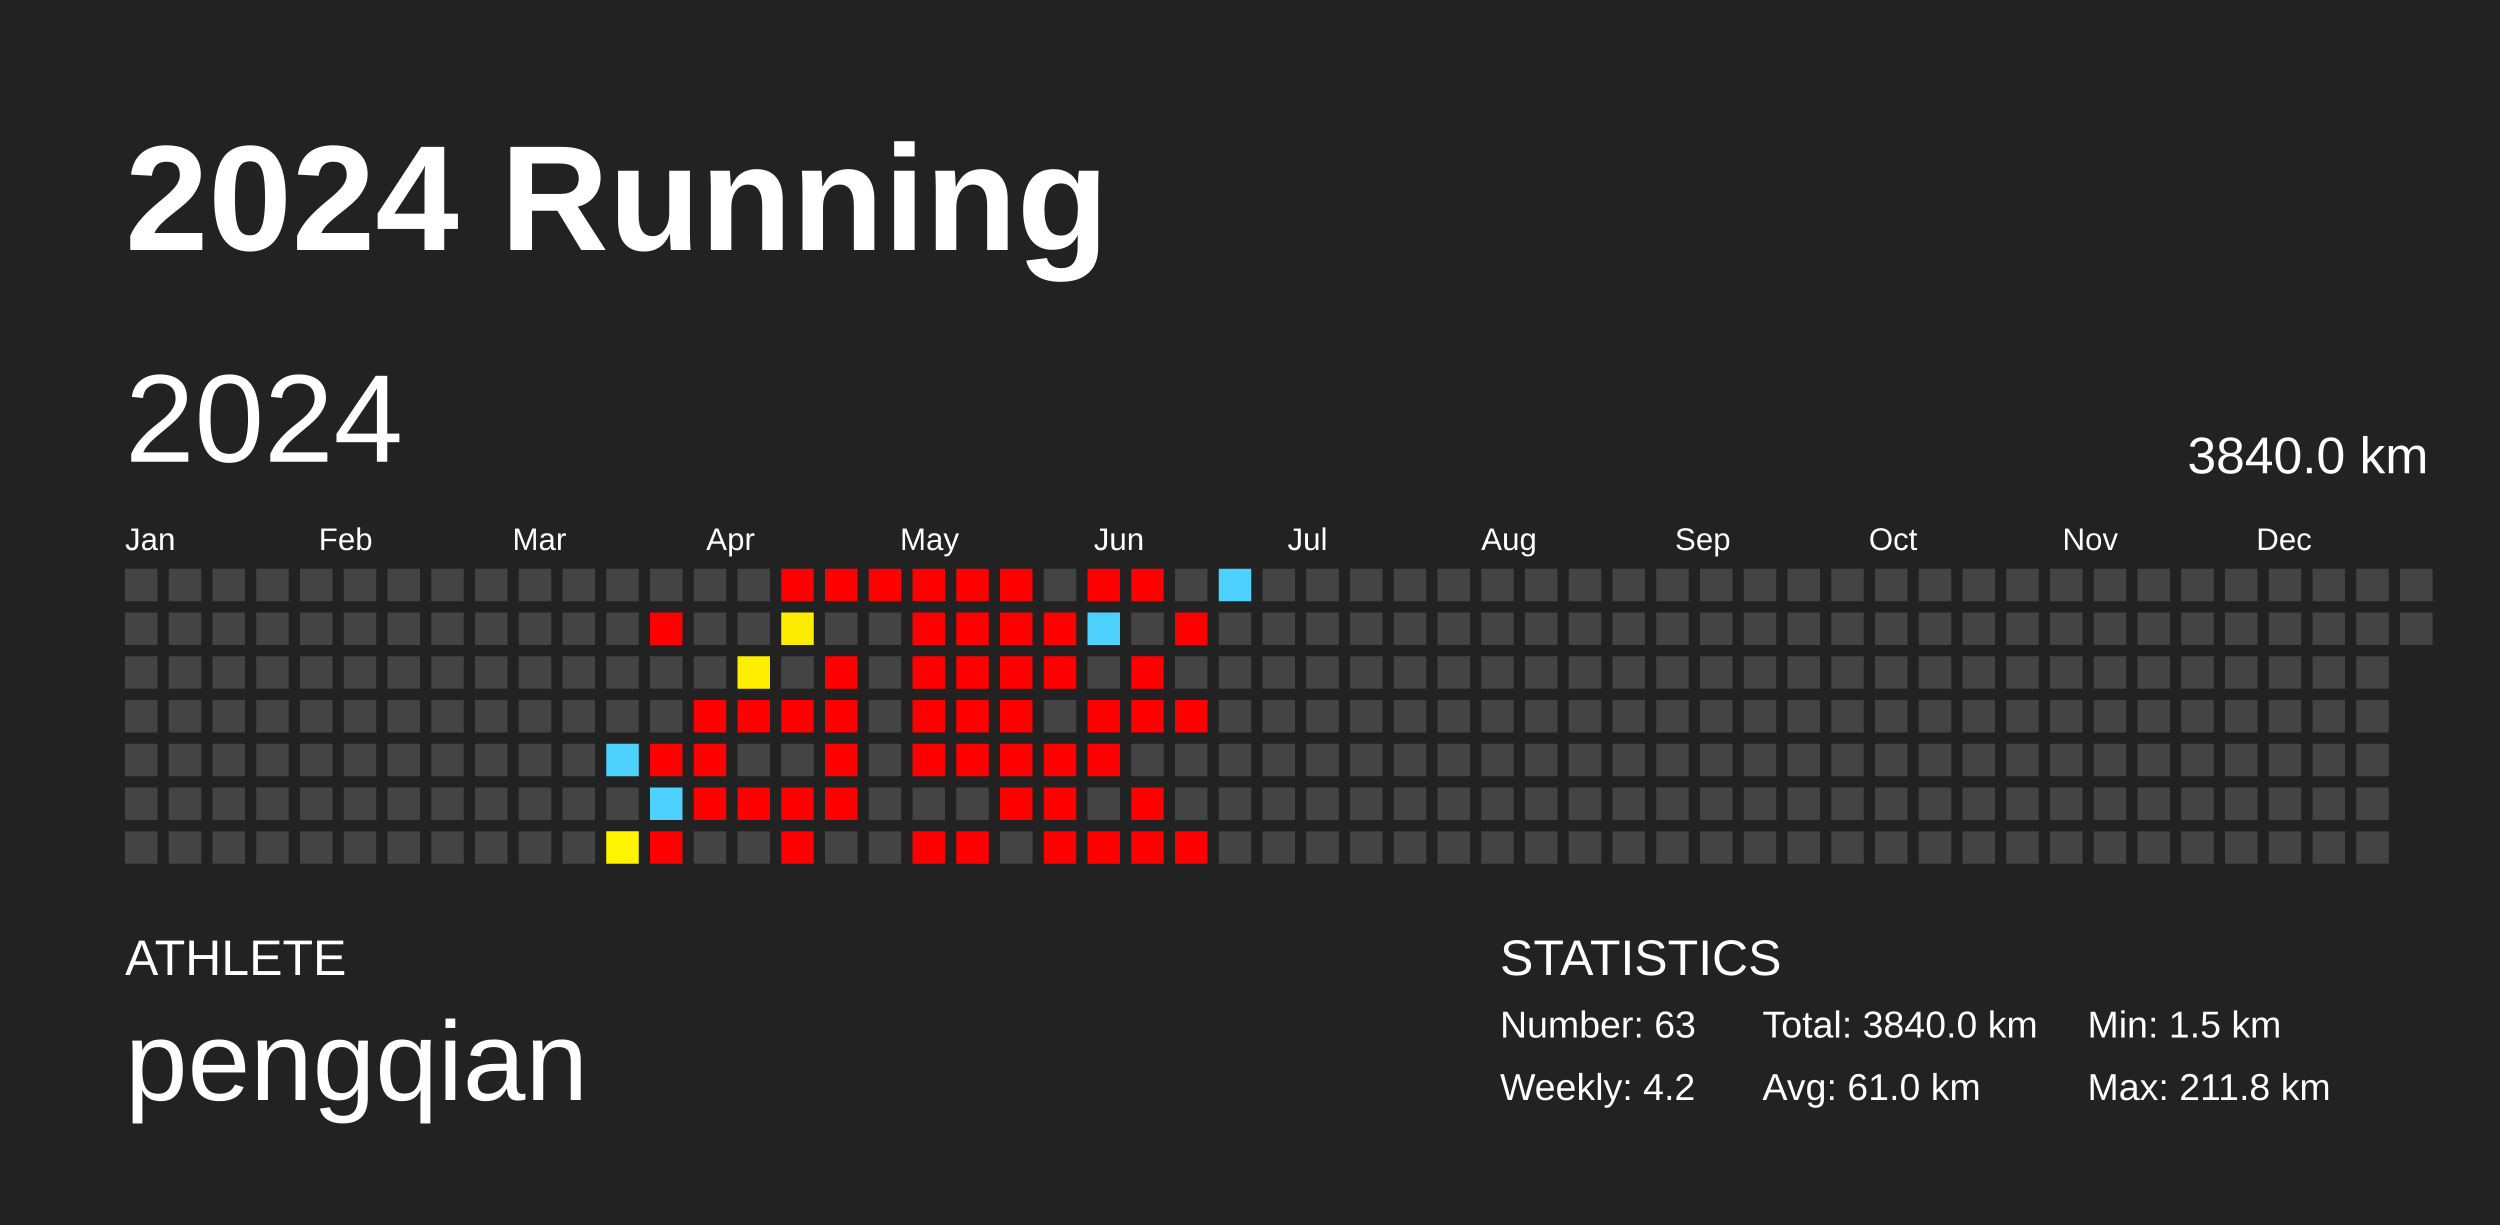
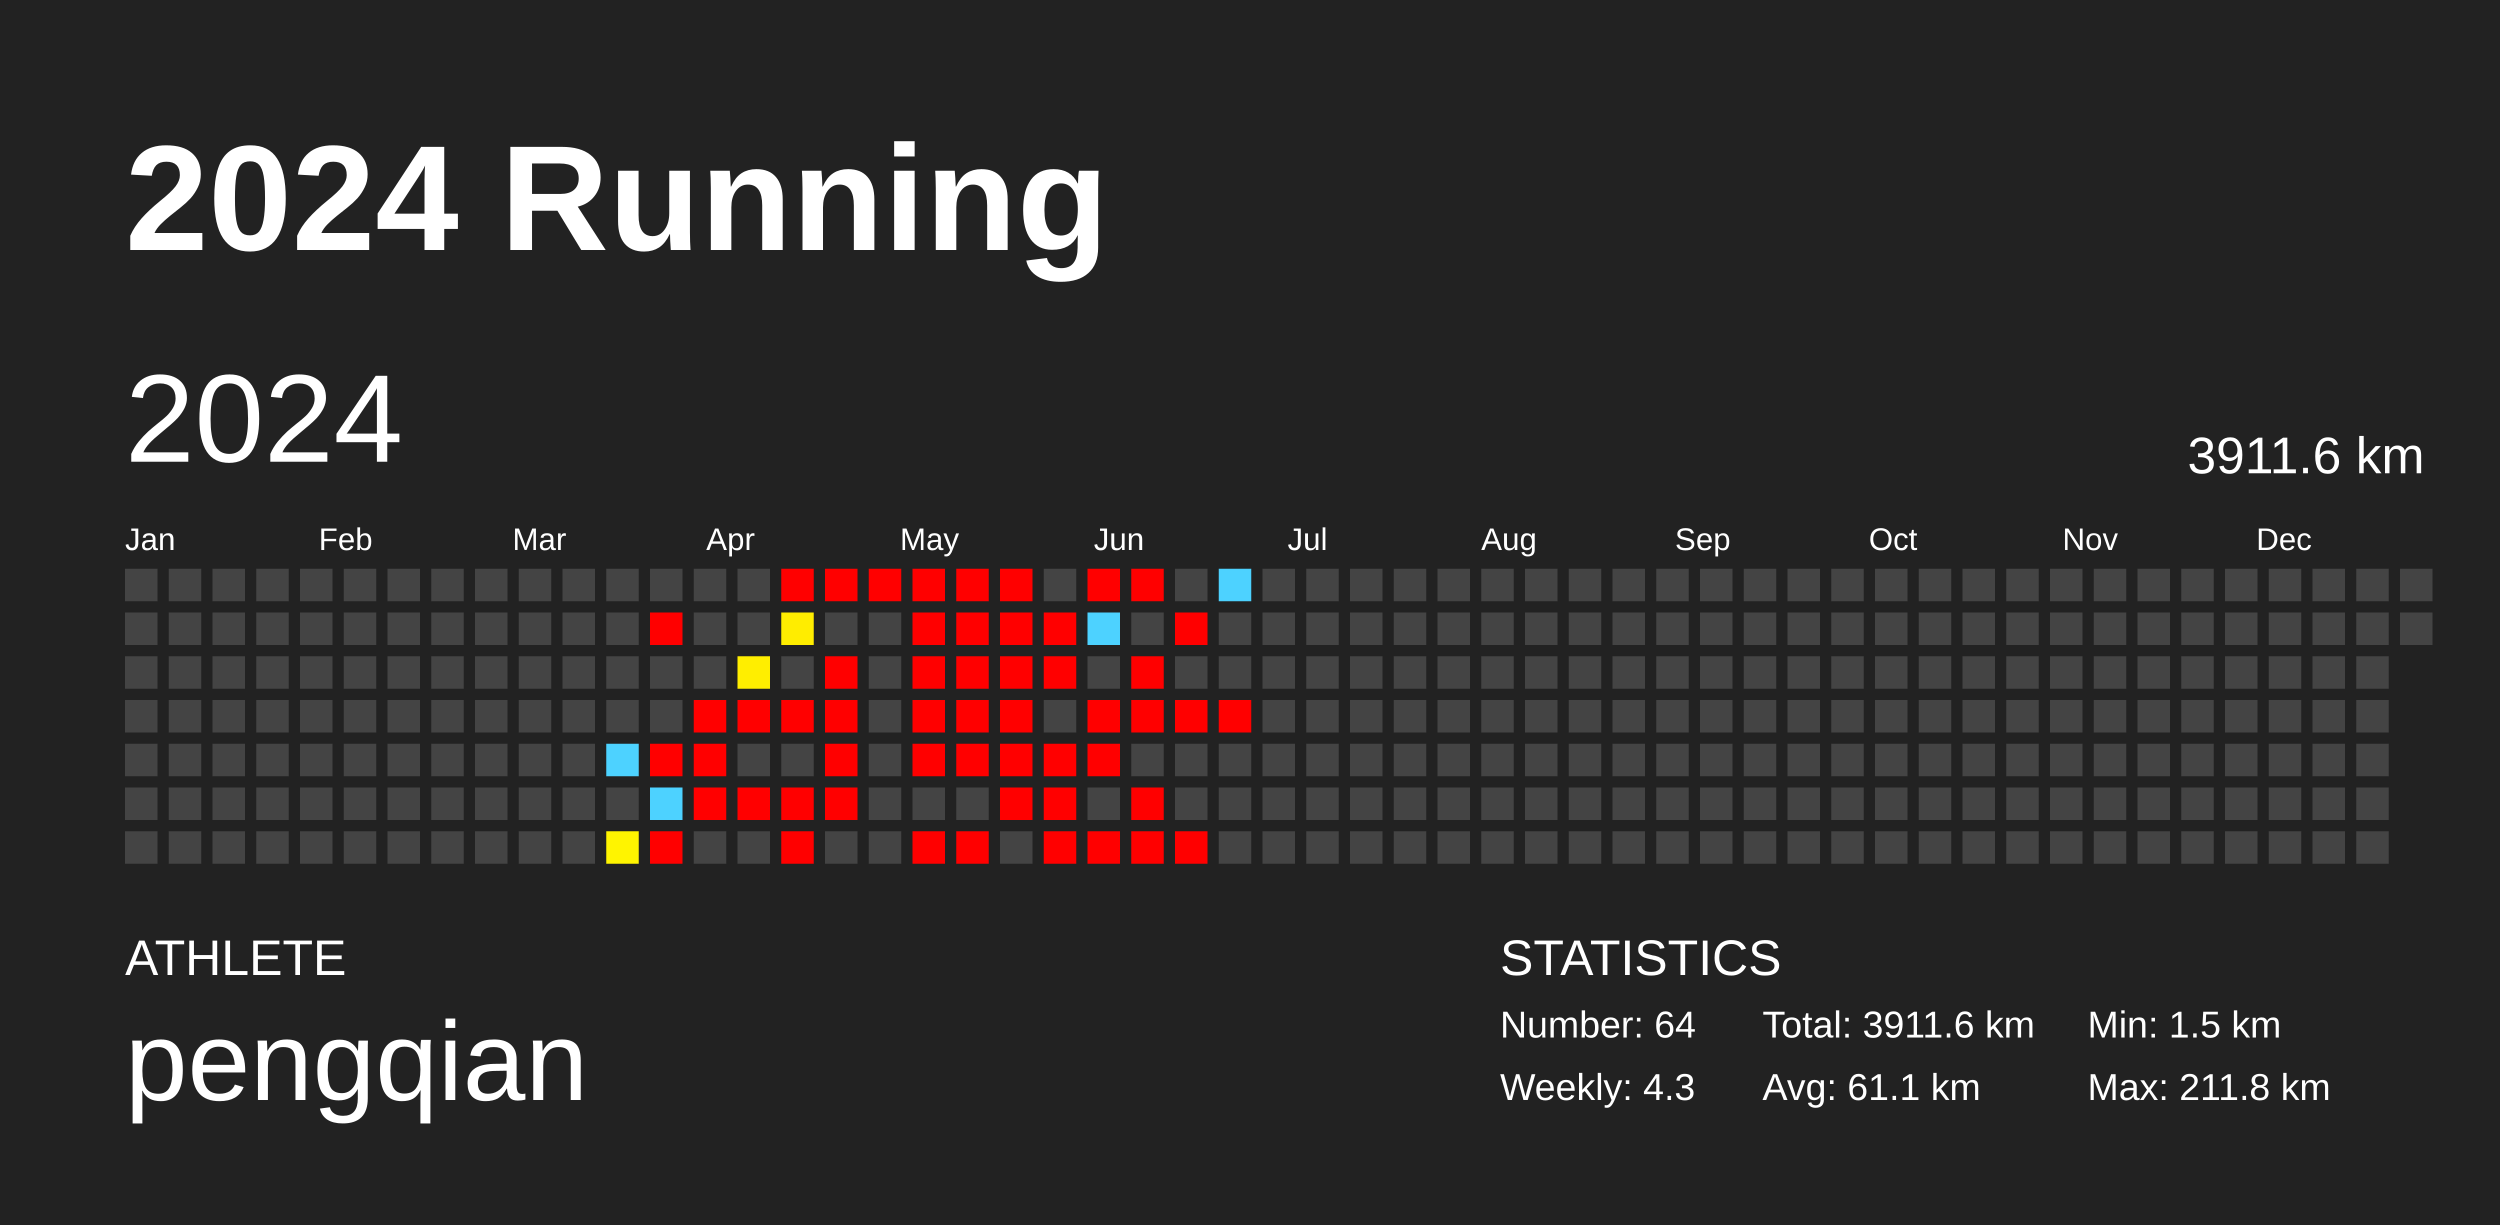
<svg xmlns="http://www.w3.org/2000/svg" baseProfile="full" height="98mm" version="1.1" viewBox="0,0,200,98" width="200mm">
  <defs />
  <rect fill="#222222" height="98" width="200" x="0" y="0" />
  <text fill="#FFFFFF" style="font-size:12px; font-family:Arial; font-weight:bold;" x="10" y="20">2024 Running</text>
  <text fill="#FFFFFF" style="font-size:4px; font-family:Arial" x="10" y="78">ATHLETE</text>
  <text fill="#FFFFFF" style="font-size:9px; font-family:Arial" x="10" y="88">pengqian</text>
  <text fill="#FFFFFF" style="font-size:4px; font-family:Arial" x="120" y="78">STATISTICS</text>
-   <text fill="#FFFFFF" style="font-size:3px; font-family:Arial" x="120" y="83">Number: 63</text>
-   <text fill="#FFFFFF" style="font-size:3px; font-family:Arial" x="120" y="88">Weekly: 4.2</text>
-   <text fill="#FFFFFF" style="font-size:3px; font-family:Arial" x="141" y="83">Total: 3840.0 km</text>
-   <text fill="#FFFFFF" style="font-size:3px; font-family:Arial" x="141" y="88">Avg: 61.0 km</text>
+   <text fill="#FFFFFF" style="font-size:3px; font-family:Arial" x="120" y="83">Number: 64</text>
+   <text fill="#FFFFFF" style="font-size:3px; font-family:Arial" x="120" y="88">Weekly: 4.3</text>
+   <text fill="#FFFFFF" style="font-size:3px; font-family:Arial" x="141" y="83">Total: 3911.6 km</text>
+   <text fill="#FFFFFF" style="font-size:3px; font-family:Arial" x="141" y="88">Avg: 61.1 km</text>
  <text fill="#FFFFFF" style="font-size:3px; font-family:Arial" x="167" y="83">Min: 1.5 km</text>
  <text fill="#FFFFFF" style="font-size:3px; font-family:Arial" x="167" y="88">Max: 211.8 km</text>
  <text dominant-baseline="hanging" fill="#FFFFFF" style="font-size:10.0px; font-family:Arial;" x="10" y="30">2024</text>
-   <text dominant-baseline="hanging" fill="#FFFFFF" style="font-size:4.125px; font-family:Arial;" x="175" y="35">3840.0 km</text>
+   <text dominant-baseline="hanging" fill="#FFFFFF" style="font-size:4.125px; font-family:Arial;" x="175" y="35">3911.6 km</text>
  <text fill="#FFFFFF" style="font-size:2.5px; font-family:Arial" x="10.0" y="44">Jan</text>
  <text fill="#FFFFFF" style="font-size:2.5px; font-family:Arial" x="25.5" y="44">Feb</text>
  <text fill="#FFFFFF" style="font-size:2.5px; font-family:Arial" x="41.0" y="44">Mar</text>
  <text fill="#FFFFFF" style="font-size:2.5px; font-family:Arial" x="56.5" y="44">Apr</text>
  <text fill="#FFFFFF" style="font-size:2.5px; font-family:Arial" x="72.0" y="44">May</text>
  <text fill="#FFFFFF" style="font-size:2.5px; font-family:Arial" x="87.5" y="44">Jun</text>
  <text fill="#FFFFFF" style="font-size:2.5px; font-family:Arial" x="103.0" y="44">Jul</text>
  <text fill="#FFFFFF" style="font-size:2.5px; font-family:Arial" x="118.5" y="44">Aug</text>
  <text fill="#FFFFFF" style="font-size:2.5px; font-family:Arial" x="134.0" y="44">Sep</text>
  <text fill="#FFFFFF" style="font-size:2.5px; font-family:Arial" x="149.5" y="44">Oct</text>
  <text fill="#FFFFFF" style="font-size:2.5px; font-family:Arial" x="165.0" y="44">Nov</text>
  <text fill="#FFFFFF" style="font-size:2.5px; font-family:Arial" x="180.5" y="44">Dec</text>
  <rect fill="#444444" height="2.6" width="2.6" x="10.0" y="45.5" />
  <rect fill="#444444" height="2.6" width="2.6" x="10.0" y="49.0" />
  <rect fill="#444444" height="2.6" width="2.6" x="10.0" y="52.5" />
  <rect fill="#444444" height="2.6" width="2.6" x="10.0" y="56.0" />
  <rect fill="#444444" height="2.6" width="2.6" x="10.0" y="59.5" />
  <rect fill="#444444" height="2.6" width="2.6" x="10.0" y="63.0" />
  <rect fill="#444444" height="2.6" width="2.6" x="10.0" y="66.5" />
  <rect fill="#444444" height="2.6" width="2.6" x="13.5" y="45.5" />
  <rect fill="#444444" height="2.6" width="2.6" x="13.5" y="49.0" />
  <rect fill="#444444" height="2.6" width="2.6" x="13.5" y="52.5" />
  <rect fill="#444444" height="2.6" width="2.6" x="13.5" y="56.0" />
  <rect fill="#444444" height="2.6" width="2.6" x="13.5" y="59.5" />
  <rect fill="#444444" height="2.6" width="2.6" x="13.5" y="63.0" />
  <rect fill="#444444" height="2.6" width="2.6" x="13.5" y="66.5" />
  <rect fill="#444444" height="2.6" width="2.6" x="17.0" y="45.5" />
  <rect fill="#444444" height="2.6" width="2.6" x="17.0" y="49.0" />
  <rect fill="#444444" height="2.6" width="2.6" x="17.0" y="52.5" />
  <rect fill="#444444" height="2.6" width="2.6" x="17.0" y="56.0" />
  <rect fill="#444444" height="2.6" width="2.6" x="17.0" y="59.5" />
  <rect fill="#444444" height="2.6" width="2.6" x="17.0" y="63.0" />
  <rect fill="#444444" height="2.6" width="2.6" x="17.0" y="66.5" />
  <rect fill="#444444" height="2.6" width="2.6" x="20.5" y="45.5" />
  <rect fill="#444444" height="2.6" width="2.6" x="20.5" y="49.0" />
  <rect fill="#444444" height="2.6" width="2.6" x="20.5" y="52.5" />
  <rect fill="#444444" height="2.6" width="2.6" x="20.5" y="56.0" />
  <rect fill="#444444" height="2.6" width="2.6" x="20.5" y="59.5" />
  <rect fill="#444444" height="2.6" width="2.6" x="20.5" y="63.0" />
  <rect fill="#444444" height="2.6" width="2.6" x="20.5" y="66.5" />
  <rect fill="#444444" height="2.6" width="2.6" x="24.0" y="45.5" />
  <rect fill="#444444" height="2.6" width="2.6" x="24.0" y="49.0" />
  <rect fill="#444444" height="2.6" width="2.6" x="24.0" y="52.5" />
  <rect fill="#444444" height="2.6" width="2.6" x="24.0" y="56.0" />
  <rect fill="#444444" height="2.6" width="2.6" x="24.0" y="59.5" />
  <rect fill="#444444" height="2.6" width="2.6" x="24.0" y="63.0" />
  <rect fill="#444444" height="2.6" width="2.6" x="24.0" y="66.5" />
  <rect fill="#444444" height="2.6" width="2.6" x="27.5" y="45.5" />
  <rect fill="#444444" height="2.6" width="2.6" x="27.5" y="49.0" />
  <rect fill="#444444" height="2.6" width="2.6" x="27.5" y="52.5" />
  <rect fill="#444444" height="2.6" width="2.6" x="27.5" y="56.0" />
  <rect fill="#444444" height="2.6" width="2.6" x="27.5" y="59.5" />
  <rect fill="#444444" height="2.6" width="2.6" x="27.5" y="63.0" />
  <rect fill="#444444" height="2.6" width="2.6" x="27.5" y="66.5" />
  <rect fill="#444444" height="2.6" width="2.6" x="31.0" y="45.5" />
  <rect fill="#444444" height="2.6" width="2.6" x="31.0" y="49.0" />
  <rect fill="#444444" height="2.6" width="2.6" x="31.0" y="52.5" />
  <rect fill="#444444" height="2.6" width="2.6" x="31.0" y="56.0" />
  <rect fill="#444444" height="2.6" width="2.6" x="31.0" y="59.5" />
  <rect fill="#444444" height="2.6" width="2.6" x="31.0" y="63.0" />
  <rect fill="#444444" height="2.6" width="2.6" x="31.0" y="66.5" />
  <rect fill="#444444" height="2.6" width="2.6" x="34.5" y="45.5" />
  <rect fill="#444444" height="2.6" width="2.6" x="34.5" y="49.0" />
  <rect fill="#444444" height="2.6" width="2.6" x="34.5" y="52.5" />
  <rect fill="#444444" height="2.6" width="2.6" x="34.5" y="56.0" />
  <rect fill="#444444" height="2.6" width="2.6" x="34.5" y="59.5" />
  <rect fill="#444444" height="2.6" width="2.6" x="34.5" y="63.0" />
  <rect fill="#444444" height="2.6" width="2.6" x="34.5" y="66.5" />
  <rect fill="#444444" height="2.6" width="2.6" x="38.0" y="45.5" />
  <rect fill="#444444" height="2.6" width="2.6" x="38.0" y="49.0" />
  <rect fill="#444444" height="2.6" width="2.6" x="38.0" y="52.5" />
  <rect fill="#444444" height="2.6" width="2.6" x="38.0" y="56.0" />
  <rect fill="#444444" height="2.6" width="2.6" x="38.0" y="59.5" />
  <rect fill="#444444" height="2.6" width="2.6" x="38.0" y="63.0" />
  <rect fill="#444444" height="2.6" width="2.6" x="38.0" y="66.5" />
  <rect fill="#444444" height="2.6" width="2.6" x="41.5" y="45.5" />
  <rect fill="#444444" height="2.6" width="2.6" x="41.5" y="49.0" />
  <rect fill="#444444" height="2.6" width="2.6" x="41.5" y="52.5" />
  <rect fill="#444444" height="2.6" width="2.6" x="41.5" y="56.0" />
  <rect fill="#444444" height="2.6" width="2.6" x="41.5" y="59.5" />
  <rect fill="#444444" height="2.6" width="2.6" x="41.5" y="63.0" />
  <rect fill="#444444" height="2.6" width="2.6" x="41.5" y="66.5" />
  <rect fill="#444444" height="2.6" width="2.6" x="45.0" y="45.5" />
  <rect fill="#444444" height="2.6" width="2.6" x="45.0" y="49.0" />
  <rect fill="#444444" height="2.6" width="2.6" x="45.0" y="52.5" />
  <rect fill="#444444" height="2.6" width="2.6" x="45.0" y="56.0" />
  <rect fill="#444444" height="2.6" width="2.6" x="45.0" y="59.5" />
  <rect fill="#444444" height="2.6" width="2.6" x="45.0" y="63.0" />
  <rect fill="#444444" height="2.6" width="2.6" x="45.0" y="66.5" />
  <rect fill="#444444" height="2.6" width="2.6" x="48.5" y="45.5" />
  <rect fill="#444444" height="2.6" width="2.6" x="48.5" y="49.0" />
  <rect fill="#444444" height="2.6" width="2.6" x="48.5" y="52.5" />
  <rect fill="#444444" height="2.6" width="2.6" x="48.5" y="56.0" />
  <rect fill="#4dd2ff" height="2.6" width="2.6" x="48.5" y="59.5" />
  <rect fill="#444444" height="2.6" width="2.6" x="48.5" y="63.0" />
  <rect fill="#fff400" height="2.6" width="2.6" x="48.5" y="66.5" />
  <rect fill="#444444" height="2.6" width="2.6" x="52.0" y="45.5" />
  <rect fill="red" height="2.6" width="2.6" x="52.0" y="49.0" />
  <rect fill="#444444" height="2.6" width="2.6" x="52.0" y="52.5" />
  <rect fill="#444444" height="2.6" width="2.6" x="52.0" y="56.0" />
  <rect fill="red" height="2.6" width="2.6" x="52.0" y="59.5" />
  <rect fill="#4dd2ff" height="2.6" width="2.6" x="52.0" y="63.0" />
  <rect fill="red" height="2.6" width="2.6" x="52.0" y="66.5" />
  <rect fill="#444444" height="2.6" width="2.6" x="55.5" y="45.5" />
  <rect fill="#444444" height="2.6" width="2.6" x="55.5" y="49.0" />
  <rect fill="#444444" height="2.6" width="2.6" x="55.5" y="52.5" />
  <rect fill="red" height="2.6" width="2.6" x="55.5" y="56.0" />
  <rect fill="red" height="2.6" width="2.6" x="55.5" y="59.5" />
  <rect fill="red" height="2.6" width="2.6" x="55.5" y="63.0" />
  <rect fill="#444444" height="2.6" width="2.6" x="55.5" y="66.5" />
  <rect fill="#444444" height="2.6" width="2.6" x="59.0" y="45.5" />
  <rect fill="#444444" height="2.6" width="2.6" x="59.0" y="49.0" />
  <rect fill="#ffee00" height="2.6" width="2.6" x="59.0" y="52.5" />
  <rect fill="red" height="2.6" width="2.6" x="59.0" y="56.0" />
  <rect fill="#444444" height="2.6" width="2.6" x="59.0" y="59.5" />
  <rect fill="red" height="2.6" width="2.6" x="59.0" y="63.0" />
  <rect fill="#444444" height="2.6" width="2.6" x="59.0" y="66.5" />
  <rect fill="red" height="2.6" width="2.6" x="62.5" y="45.5" />
  <rect fill="#ffed00" height="2.6" width="2.6" x="62.5" y="49.0" />
  <rect fill="#444444" height="2.6" width="2.6" x="62.5" y="52.5" />
  <rect fill="red" height="2.6" width="2.6" x="62.5" y="56.0" />
  <rect fill="#444444" height="2.6" width="2.6" x="62.5" y="59.5" />
  <rect fill="red" height="2.6" width="2.6" x="62.5" y="63.0" />
  <rect fill="red" height="2.6" width="2.6" x="62.5" y="66.5" />
  <rect fill="red" height="2.6" width="2.6" x="66.0" y="45.5" />
  <rect fill="#444444" height="2.6" width="2.6" x="66.0" y="49.0" />
  <rect fill="red" height="2.6" width="2.6" x="66.0" y="52.5" />
  <rect fill="red" height="2.6" width="2.6" x="66.0" y="56.0" />
  <rect fill="red" height="2.6" width="2.6" x="66.0" y="59.5" />
  <rect fill="red" height="2.6" width="2.6" x="66.0" y="63.0" />
  <rect fill="#444444" height="2.6" width="2.6" x="66.0" y="66.5" />
  <rect fill="red" height="2.6" width="2.6" x="69.5" y="45.5" />
  <rect fill="#444444" height="2.6" width="2.6" x="69.5" y="49.0" />
  <rect fill="#444444" height="2.6" width="2.6" x="69.5" y="52.5" />
  <rect fill="#444444" height="2.6" width="2.6" x="69.5" y="56.0" />
  <rect fill="#444444" height="2.6" width="2.6" x="69.5" y="59.5" />
  <rect fill="#444444" height="2.6" width="2.6" x="69.5" y="63.0" />
  <rect fill="#444444" height="2.6" width="2.6" x="69.5" y="66.5" />
  <rect fill="red" height="2.6" width="2.6" x="73.0" y="45.5" />
  <rect fill="red" height="2.6" width="2.6" x="73.0" y="49.0" />
  <rect fill="red" height="2.6" width="2.6" x="73.0" y="52.5" />
  <rect fill="red" height="2.6" width="2.6" x="73.0" y="56.0" />
  <rect fill="red" height="2.6" width="2.6" x="73.0" y="59.5" />
  <rect fill="#444444" height="2.6" width="2.6" x="73.0" y="63.0" />
  <rect fill="red" height="2.6" width="2.6" x="73.0" y="66.5" />
  <rect fill="red" height="2.6" width="2.6" x="76.5" y="45.5" />
  <rect fill="red" height="2.6" width="2.6" x="76.5" y="49.0" />
  <rect fill="red" height="2.6" width="2.6" x="76.5" y="52.5" />
  <rect fill="red" height="2.6" width="2.6" x="76.5" y="56.0" />
  <rect fill="red" height="2.6" width="2.6" x="76.5" y="59.5" />
  <rect fill="#444444" height="2.6" width="2.6" x="76.5" y="63.0" />
  <rect fill="red" height="2.6" width="2.6" x="76.5" y="66.5" />
  <rect fill="red" height="2.6" width="2.6" x="80.0" y="45.5" />
  <rect fill="red" height="2.6" width="2.6" x="80.0" y="49.0" />
  <rect fill="red" height="2.6" width="2.6" x="80.0" y="52.5" />
  <rect fill="red" height="2.6" width="2.6" x="80.0" y="56.0" />
  <rect fill="red" height="2.6" width="2.6" x="80.0" y="59.5" />
  <rect fill="red" height="2.6" width="2.6" x="80.0" y="63.0" />
  <rect fill="#444444" height="2.6" width="2.6" x="80.0" y="66.5" />
  <rect fill="#444444" height="2.6" width="2.6" x="83.5" y="45.5" />
  <rect fill="red" height="2.6" width="2.6" x="83.5" y="49.0" />
  <rect fill="red" height="2.6" width="2.6" x="83.5" y="52.5" />
  <rect fill="#444444" height="2.6" width="2.6" x="83.5" y="56.0" />
  <rect fill="red" height="2.6" width="2.6" x="83.5" y="59.5" />
  <rect fill="red" height="2.6" width="2.6" x="83.5" y="63.0" />
  <rect fill="red" height="2.6" width="2.6" x="83.5" y="66.5" />
  <rect fill="red" height="2.6" width="2.6" x="87.0" y="45.5" />
  <rect fill="#4dd2ff" height="2.6" width="2.6" x="87.0" y="49.0" />
  <rect fill="#444444" height="2.6" width="2.6" x="87.0" y="52.5" />
  <rect fill="red" height="2.6" width="2.6" x="87.0" y="56.0" />
  <rect fill="red" height="2.6" width="2.6" x="87.0" y="59.5" />
  <rect fill="#444444" height="2.6" width="2.6" x="87.0" y="63.0" />
  <rect fill="red" height="2.6" width="2.6" x="87.0" y="66.5" />
  <rect fill="red" height="2.6" width="2.6" x="90.5" y="45.5" />
  <rect fill="#444444" height="2.6" width="2.6" x="90.5" y="49.0" />
  <rect fill="red" height="2.6" width="2.6" x="90.5" y="52.5" />
  <rect fill="red" height="2.6" width="2.6" x="90.5" y="56.0" />
  <rect fill="#444444" height="2.6" width="2.6" x="90.5" y="59.5" />
  <rect fill="red" height="2.6" width="2.6" x="90.5" y="63.0" />
  <rect fill="red" height="2.6" width="2.6" x="90.5" y="66.5" />
  <rect fill="#444444" height="2.6" width="2.6" x="94.0" y="45.5" />
  <rect fill="red" height="2.6" width="2.6" x="94.0" y="49.0" />
  <rect fill="#444444" height="2.6" width="2.6" x="94.0" y="52.5" />
  <rect fill="red" height="2.6" width="2.6" x="94.0" y="56.0" />
  <rect fill="#444444" height="2.6" width="2.6" x="94.0" y="59.5" />
  <rect fill="#444444" height="2.6" width="2.6" x="94.0" y="63.0" />
  <rect fill="red" height="2.6" width="2.6" x="94.0" y="66.5" />
  <rect fill="#4dd2ff" height="2.6" width="2.6" x="97.5" y="45.5" />
  <rect fill="#444444" height="2.6" width="2.6" x="97.5" y="49.0" />
  <rect fill="#444444" height="2.6" width="2.6" x="97.5" y="52.5" />
-   <rect fill="#444444" height="2.6" width="2.6" x="97.5" y="56.0" />
+   <rect fill="red" height="2.6" width="2.6" x="97.5" y="56.0" />
  <rect fill="#444444" height="2.6" width="2.6" x="97.5" y="59.5" />
  <rect fill="#444444" height="2.6" width="2.6" x="97.5" y="63.0" />
  <rect fill="#444444" height="2.6" width="2.6" x="97.5" y="66.5" />
  <rect fill="#444444" height="2.6" width="2.6" x="101.0" y="45.5" />
  <rect fill="#444444" height="2.6" width="2.6" x="101.0" y="49.0" />
  <rect fill="#444444" height="2.6" width="2.6" x="101.0" y="52.5" />
  <rect fill="#444444" height="2.6" width="2.6" x="101.0" y="56.0" />
  <rect fill="#444444" height="2.6" width="2.6" x="101.0" y="59.5" />
  <rect fill="#444444" height="2.6" width="2.6" x="101.0" y="63.0" />
  <rect fill="#444444" height="2.6" width="2.6" x="101.0" y="66.5" />
  <rect fill="#444444" height="2.6" width="2.6" x="104.5" y="45.5" />
  <rect fill="#444444" height="2.6" width="2.6" x="104.5" y="49.0" />
  <rect fill="#444444" height="2.6" width="2.6" x="104.5" y="52.5" />
  <rect fill="#444444" height="2.6" width="2.6" x="104.5" y="56.0" />
  <rect fill="#444444" height="2.6" width="2.6" x="104.5" y="59.5" />
  <rect fill="#444444" height="2.6" width="2.6" x="104.5" y="63.0" />
  <rect fill="#444444" height="2.6" width="2.6" x="104.5" y="66.5" />
  <rect fill="#444444" height="2.6" width="2.6" x="108.0" y="45.5" />
  <rect fill="#444444" height="2.6" width="2.6" x="108.0" y="49.0" />
  <rect fill="#444444" height="2.6" width="2.6" x="108.0" y="52.5" />
  <rect fill="#444444" height="2.6" width="2.6" x="108.0" y="56.0" />
  <rect fill="#444444" height="2.6" width="2.6" x="108.0" y="59.5" />
  <rect fill="#444444" height="2.6" width="2.6" x="108.0" y="63.0" />
  <rect fill="#444444" height="2.6" width="2.6" x="108.0" y="66.5" />
  <rect fill="#444444" height="2.6" width="2.6" x="111.5" y="45.5" />
  <rect fill="#444444" height="2.6" width="2.6" x="111.5" y="49.0" />
  <rect fill="#444444" height="2.6" width="2.6" x="111.5" y="52.5" />
  <rect fill="#444444" height="2.6" width="2.6" x="111.5" y="56.0" />
  <rect fill="#444444" height="2.6" width="2.6" x="111.5" y="59.5" />
  <rect fill="#444444" height="2.6" width="2.6" x="111.5" y="63.0" />
  <rect fill="#444444" height="2.6" width="2.6" x="111.5" y="66.5" />
  <rect fill="#444444" height="2.6" width="2.6" x="115.0" y="45.5" />
  <rect fill="#444444" height="2.6" width="2.6" x="115.0" y="49.0" />
  <rect fill="#444444" height="2.6" width="2.6" x="115.0" y="52.5" />
  <rect fill="#444444" height="2.6" width="2.6" x="115.0" y="56.0" />
  <rect fill="#444444" height="2.6" width="2.6" x="115.0" y="59.5" />
  <rect fill="#444444" height="2.6" width="2.6" x="115.0" y="63.0" />
  <rect fill="#444444" height="2.6" width="2.6" x="115.0" y="66.5" />
  <rect fill="#444444" height="2.6" width="2.6" x="118.5" y="45.5" />
  <rect fill="#444444" height="2.6" width="2.6" x="118.5" y="49.0" />
  <rect fill="#444444" height="2.6" width="2.6" x="118.5" y="52.5" />
  <rect fill="#444444" height="2.6" width="2.6" x="118.5" y="56.0" />
  <rect fill="#444444" height="2.6" width="2.6" x="118.5" y="59.5" />
  <rect fill="#444444" height="2.6" width="2.6" x="118.5" y="63.0" />
  <rect fill="#444444" height="2.6" width="2.6" x="118.5" y="66.5" />
  <rect fill="#444444" height="2.6" width="2.6" x="122.0" y="45.5" />
  <rect fill="#444444" height="2.6" width="2.6" x="122.0" y="49.0" />
  <rect fill="#444444" height="2.6" width="2.6" x="122.0" y="52.5" />
  <rect fill="#444444" height="2.6" width="2.6" x="122.0" y="56.0" />
  <rect fill="#444444" height="2.6" width="2.6" x="122.0" y="59.5" />
  <rect fill="#444444" height="2.6" width="2.6" x="122.0" y="63.0" />
  <rect fill="#444444" height="2.6" width="2.6" x="122.0" y="66.5" />
  <rect fill="#444444" height="2.6" width="2.6" x="125.5" y="45.5" />
  <rect fill="#444444" height="2.6" width="2.6" x="125.5" y="49.0" />
  <rect fill="#444444" height="2.6" width="2.6" x="125.5" y="52.5" />
  <rect fill="#444444" height="2.6" width="2.6" x="125.5" y="56.0" />
  <rect fill="#444444" height="2.6" width="2.6" x="125.5" y="59.5" />
  <rect fill="#444444" height="2.6" width="2.6" x="125.5" y="63.0" />
  <rect fill="#444444" height="2.6" width="2.6" x="125.5" y="66.5" />
  <rect fill="#444444" height="2.6" width="2.6" x="129.0" y="45.5" />
  <rect fill="#444444" height="2.6" width="2.6" x="129.0" y="49.0" />
  <rect fill="#444444" height="2.6" width="2.6" x="129.0" y="52.5" />
  <rect fill="#444444" height="2.6" width="2.6" x="129.0" y="56.0" />
  <rect fill="#444444" height="2.6" width="2.6" x="129.0" y="59.5" />
  <rect fill="#444444" height="2.6" width="2.6" x="129.0" y="63.0" />
  <rect fill="#444444" height="2.6" width="2.6" x="129.0" y="66.5" />
  <rect fill="#444444" height="2.6" width="2.6" x="132.5" y="45.5" />
  <rect fill="#444444" height="2.6" width="2.6" x="132.5" y="49.0" />
  <rect fill="#444444" height="2.6" width="2.6" x="132.5" y="52.5" />
  <rect fill="#444444" height="2.6" width="2.6" x="132.5" y="56.0" />
  <rect fill="#444444" height="2.6" width="2.6" x="132.5" y="59.5" />
  <rect fill="#444444" height="2.6" width="2.6" x="132.5" y="63.0" />
  <rect fill="#444444" height="2.6" width="2.6" x="132.5" y="66.5" />
  <rect fill="#444444" height="2.6" width="2.6" x="136.0" y="45.5" />
  <rect fill="#444444" height="2.6" width="2.6" x="136.0" y="49.0" />
  <rect fill="#444444" height="2.6" width="2.6" x="136.0" y="52.5" />
  <rect fill="#444444" height="2.6" width="2.6" x="136.0" y="56.0" />
  <rect fill="#444444" height="2.6" width="2.6" x="136.0" y="59.5" />
  <rect fill="#444444" height="2.6" width="2.6" x="136.0" y="63.0" />
  <rect fill="#444444" height="2.6" width="2.6" x="136.0" y="66.5" />
  <rect fill="#444444" height="2.6" width="2.6" x="139.5" y="45.5" />
  <rect fill="#444444" height="2.6" width="2.6" x="139.5" y="49.0" />
  <rect fill="#444444" height="2.6" width="2.6" x="139.5" y="52.5" />
  <rect fill="#444444" height="2.6" width="2.6" x="139.5" y="56.0" />
  <rect fill="#444444" height="2.6" width="2.6" x="139.5" y="59.5" />
  <rect fill="#444444" height="2.6" width="2.6" x="139.5" y="63.0" />
  <rect fill="#444444" height="2.6" width="2.6" x="139.5" y="66.5" />
  <rect fill="#444444" height="2.6" width="2.6" x="143.0" y="45.5" />
  <rect fill="#444444" height="2.6" width="2.6" x="143.0" y="49.0" />
  <rect fill="#444444" height="2.6" width="2.6" x="143.0" y="52.5" />
  <rect fill="#444444" height="2.6" width="2.6" x="143.0" y="56.0" />
  <rect fill="#444444" height="2.6" width="2.6" x="143.0" y="59.5" />
  <rect fill="#444444" height="2.6" width="2.6" x="143.0" y="63.0" />
  <rect fill="#444444" height="2.6" width="2.6" x="143.0" y="66.5" />
  <rect fill="#444444" height="2.6" width="2.6" x="146.5" y="45.5" />
  <rect fill="#444444" height="2.6" width="2.6" x="146.5" y="49.0" />
  <rect fill="#444444" height="2.6" width="2.6" x="146.5" y="52.5" />
  <rect fill="#444444" height="2.6" width="2.6" x="146.5" y="56.0" />
  <rect fill="#444444" height="2.6" width="2.6" x="146.5" y="59.5" />
  <rect fill="#444444" height="2.6" width="2.6" x="146.5" y="63.0" />
  <rect fill="#444444" height="2.6" width="2.6" x="146.5" y="66.5" />
  <rect fill="#444444" height="2.6" width="2.6" x="150.0" y="45.5" />
  <rect fill="#444444" height="2.6" width="2.6" x="150.0" y="49.0" />
  <rect fill="#444444" height="2.6" width="2.6" x="150.0" y="52.5" />
  <rect fill="#444444" height="2.6" width="2.6" x="150.0" y="56.0" />
  <rect fill="#444444" height="2.6" width="2.6" x="150.0" y="59.5" />
  <rect fill="#444444" height="2.6" width="2.6" x="150.0" y="63.0" />
  <rect fill="#444444" height="2.6" width="2.6" x="150.0" y="66.5" />
  <rect fill="#444444" height="2.6" width="2.6" x="153.5" y="45.5" />
  <rect fill="#444444" height="2.6" width="2.6" x="153.5" y="49.0" />
  <rect fill="#444444" height="2.6" width="2.6" x="153.5" y="52.5" />
  <rect fill="#444444" height="2.6" width="2.6" x="153.5" y="56.0" />
  <rect fill="#444444" height="2.6" width="2.6" x="153.5" y="59.5" />
  <rect fill="#444444" height="2.6" width="2.6" x="153.5" y="63.0" />
  <rect fill="#444444" height="2.6" width="2.6" x="153.5" y="66.5" />
  <rect fill="#444444" height="2.6" width="2.6" x="157.0" y="45.5" />
  <rect fill="#444444" height="2.6" width="2.6" x="157.0" y="49.0" />
  <rect fill="#444444" height="2.6" width="2.6" x="157.0" y="52.5" />
  <rect fill="#444444" height="2.6" width="2.6" x="157.0" y="56.0" />
  <rect fill="#444444" height="2.6" width="2.6" x="157.0" y="59.5" />
  <rect fill="#444444" height="2.6" width="2.6" x="157.0" y="63.0" />
  <rect fill="#444444" height="2.6" width="2.6" x="157.0" y="66.5" />
  <rect fill="#444444" height="2.6" width="2.6" x="160.5" y="45.5" />
  <rect fill="#444444" height="2.6" width="2.6" x="160.5" y="49.0" />
  <rect fill="#444444" height="2.6" width="2.6" x="160.5" y="52.5" />
  <rect fill="#444444" height="2.6" width="2.6" x="160.5" y="56.0" />
  <rect fill="#444444" height="2.6" width="2.6" x="160.5" y="59.5" />
  <rect fill="#444444" height="2.6" width="2.6" x="160.5" y="63.0" />
  <rect fill="#444444" height="2.6" width="2.6" x="160.5" y="66.5" />
  <rect fill="#444444" height="2.6" width="2.6" x="164.0" y="45.5" />
  <rect fill="#444444" height="2.6" width="2.6" x="164.0" y="49.0" />
  <rect fill="#444444" height="2.6" width="2.6" x="164.0" y="52.5" />
  <rect fill="#444444" height="2.6" width="2.6" x="164.0" y="56.0" />
  <rect fill="#444444" height="2.6" width="2.6" x="164.0" y="59.5" />
  <rect fill="#444444" height="2.6" width="2.6" x="164.0" y="63.0" />
  <rect fill="#444444" height="2.6" width="2.6" x="164.0" y="66.5" />
  <rect fill="#444444" height="2.6" width="2.6" x="167.5" y="45.5" />
  <rect fill="#444444" height="2.6" width="2.6" x="167.5" y="49.0" />
  <rect fill="#444444" height="2.6" width="2.6" x="167.5" y="52.5" />
  <rect fill="#444444" height="2.6" width="2.6" x="167.5" y="56.0" />
  <rect fill="#444444" height="2.6" width="2.6" x="167.5" y="59.5" />
  <rect fill="#444444" height="2.6" width="2.6" x="167.5" y="63.0" />
  <rect fill="#444444" height="2.6" width="2.6" x="167.5" y="66.5" />
  <rect fill="#444444" height="2.6" width="2.6" x="171.0" y="45.5" />
  <rect fill="#444444" height="2.6" width="2.6" x="171.0" y="49.0" />
  <rect fill="#444444" height="2.6" width="2.6" x="171.0" y="52.5" />
  <rect fill="#444444" height="2.6" width="2.6" x="171.0" y="56.0" />
  <rect fill="#444444" height="2.6" width="2.6" x="171.0" y="59.5" />
  <rect fill="#444444" height="2.6" width="2.6" x="171.0" y="63.0" />
  <rect fill="#444444" height="2.6" width="2.6" x="171.0" y="66.5" />
  <rect fill="#444444" height="2.6" width="2.6" x="174.5" y="45.5" />
  <rect fill="#444444" height="2.6" width="2.6" x="174.5" y="49.0" />
  <rect fill="#444444" height="2.6" width="2.6" x="174.5" y="52.5" />
  <rect fill="#444444" height="2.6" width="2.6" x="174.5" y="56.0" />
  <rect fill="#444444" height="2.6" width="2.6" x="174.5" y="59.5" />
  <rect fill="#444444" height="2.6" width="2.6" x="174.5" y="63.0" />
  <rect fill="#444444" height="2.6" width="2.6" x="174.5" y="66.5" />
  <rect fill="#444444" height="2.6" width="2.6" x="178.0" y="45.5" />
  <rect fill="#444444" height="2.6" width="2.6" x="178.0" y="49.0" />
  <rect fill="#444444" height="2.6" width="2.6" x="178.0" y="52.5" />
  <rect fill="#444444" height="2.6" width="2.6" x="178.0" y="56.0" />
  <rect fill="#444444" height="2.6" width="2.6" x="178.0" y="59.5" />
  <rect fill="#444444" height="2.6" width="2.6" x="178.0" y="63.0" />
  <rect fill="#444444" height="2.6" width="2.6" x="178.0" y="66.5" />
  <rect fill="#444444" height="2.6" width="2.6" x="181.5" y="45.5" />
  <rect fill="#444444" height="2.6" width="2.6" x="181.5" y="49.0" />
  <rect fill="#444444" height="2.6" width="2.6" x="181.5" y="52.5" />
  <rect fill="#444444" height="2.6" width="2.6" x="181.5" y="56.0" />
  <rect fill="#444444" height="2.6" width="2.6" x="181.5" y="59.5" />
  <rect fill="#444444" height="2.6" width="2.6" x="181.5" y="63.0" />
  <rect fill="#444444" height="2.6" width="2.6" x="181.5" y="66.5" />
  <rect fill="#444444" height="2.6" width="2.6" x="185.0" y="45.5" />
  <rect fill="#444444" height="2.6" width="2.6" x="185.0" y="49.0" />
  <rect fill="#444444" height="2.6" width="2.6" x="185.0" y="52.5" />
  <rect fill="#444444" height="2.6" width="2.6" x="185.0" y="56.0" />
  <rect fill="#444444" height="2.6" width="2.6" x="185.0" y="59.5" />
  <rect fill="#444444" height="2.6" width="2.6" x="185.0" y="63.0" />
  <rect fill="#444444" height="2.6" width="2.6" x="185.0" y="66.5" />
  <rect fill="#444444" height="2.6" width="2.6" x="188.5" y="45.5" />
  <rect fill="#444444" height="2.6" width="2.6" x="188.5" y="49.0" />
  <rect fill="#444444" height="2.6" width="2.6" x="188.5" y="52.5" />
  <rect fill="#444444" height="2.6" width="2.6" x="188.5" y="56.0" />
  <rect fill="#444444" height="2.6" width="2.6" x="188.5" y="59.5" />
  <rect fill="#444444" height="2.6" width="2.6" x="188.5" y="63.0" />
  <rect fill="#444444" height="2.6" width="2.6" x="188.5" y="66.5" />
  <rect fill="#444444" height="2.6" width="2.6" x="192.0" y="45.5" />
  <rect fill="#444444" height="2.6" width="2.6" x="192.0" y="49.0" />
</svg>
